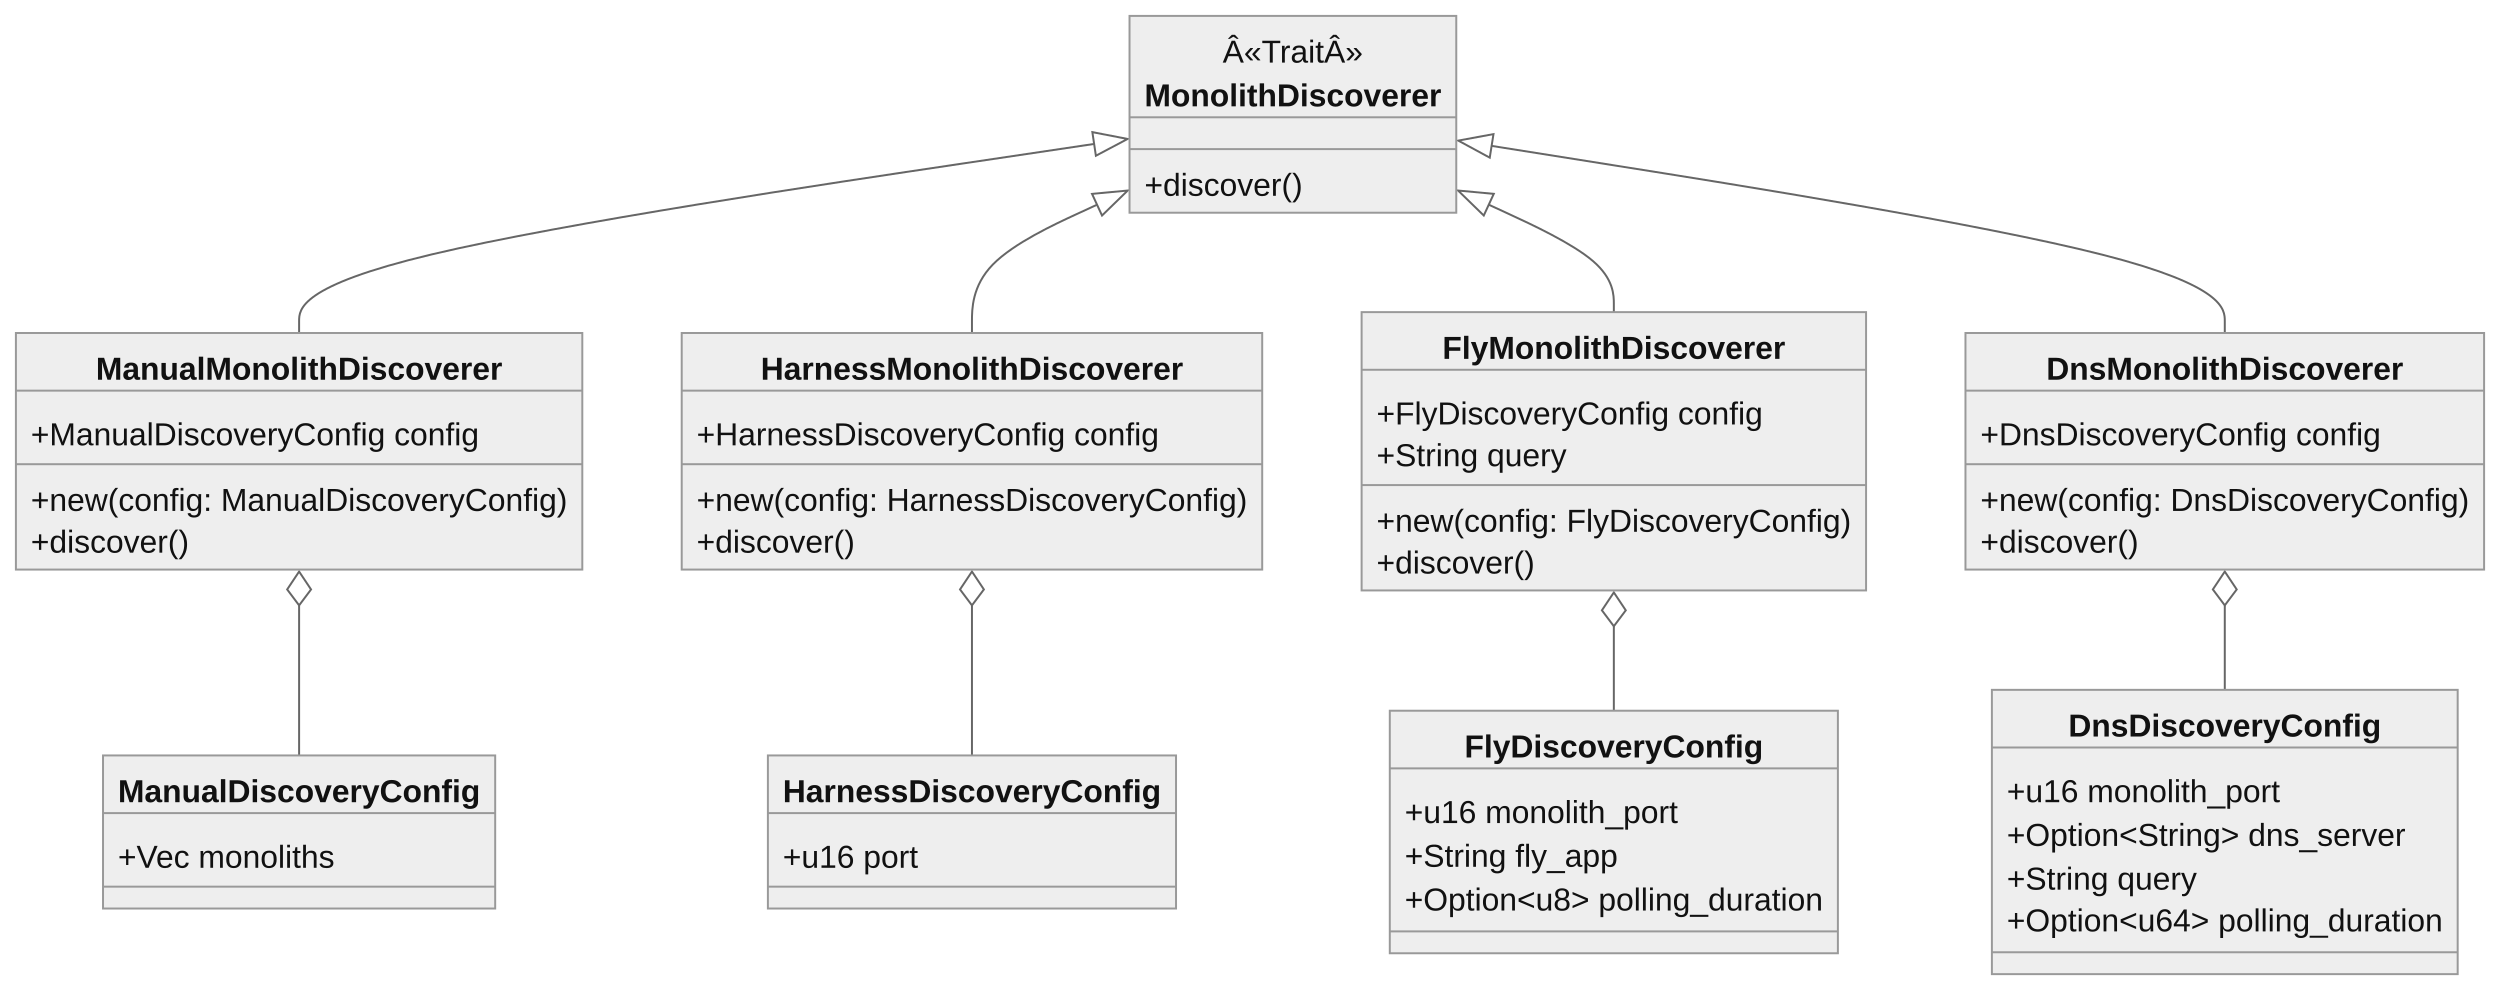
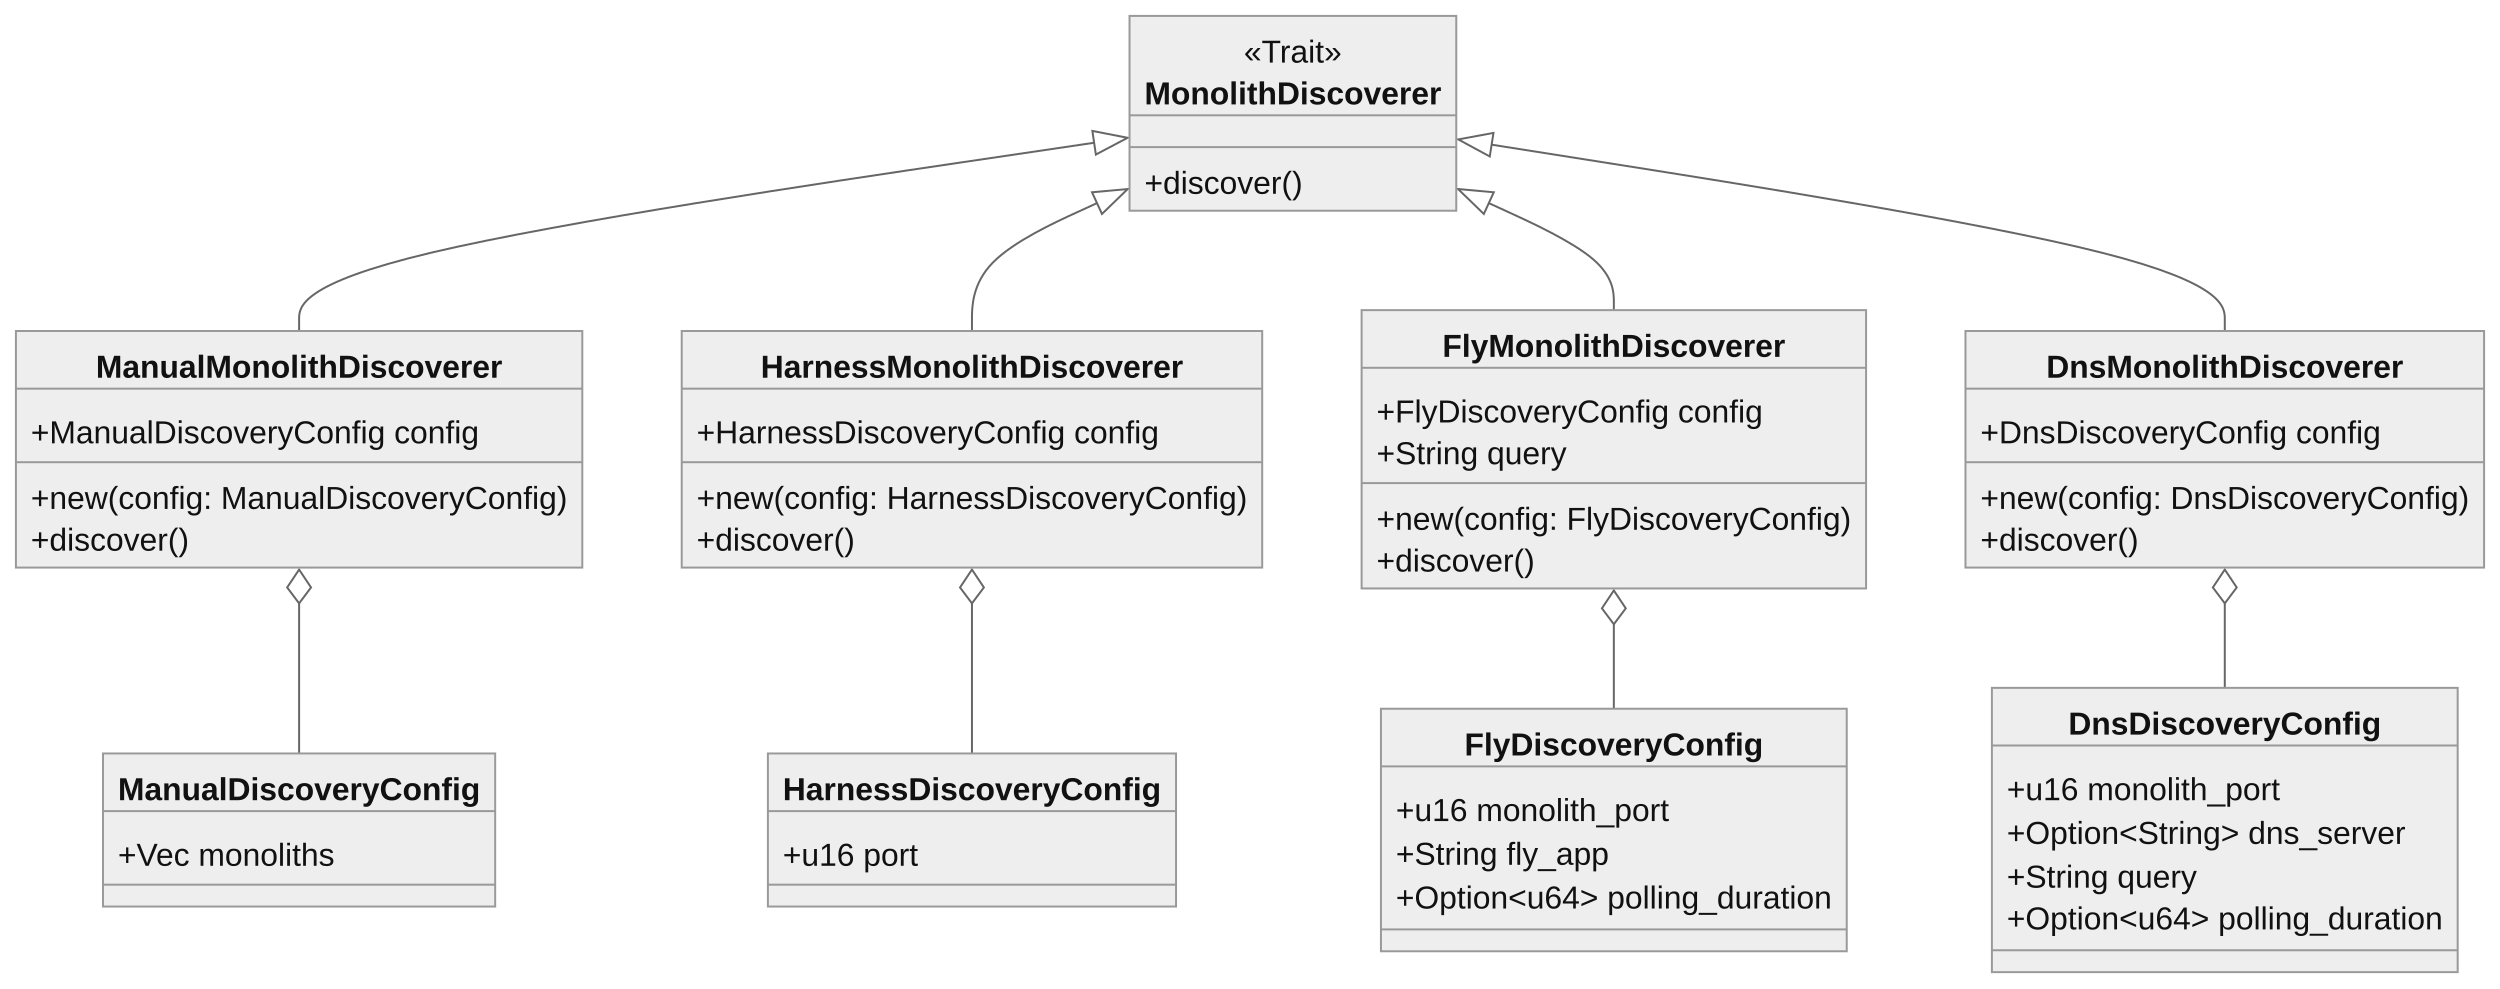
- <svg xmlns="http://www.w3.org/2000/svg" aria-roledescription="classDiagram" role="graphics-document document" viewBox="0 0 1257.531 498" style="max-width: 1257.53px; background-color: white;" width="100%" id="my-svg">
+ <svg xmlns="http://www.w3.org/2000/svg" aria-roledescription="classDiagram" role="graphics-document document" viewBox="0 0 1257.531 497" style="max-width: 1257.53px; background-color: white;" width="100%" id="my-svg">
  <style>#my-svg{font-family:"trebuchet ms",verdana,arial,sans-serif;font-size:16px;fill:#000000;}#my-svg .error-icon{fill:#552222;}#my-svg .error-text{fill:#552222;stroke:#552222;}#my-svg .edge-thickness-normal{stroke-width:2px;}#my-svg .edge-thickness-thick{stroke-width:3.5px;}#my-svg .edge-pattern-solid{stroke-dasharray:0;}#my-svg .edge-pattern-dashed{stroke-dasharray:3;}#my-svg .edge-pattern-dotted{stroke-dasharray:2;}#my-svg .marker{fill:#666;stroke:#666;}#my-svg .marker.cross{stroke:#666;}#my-svg svg{font-family:"trebuchet ms",verdana,arial,sans-serif;font-size:16px;}#my-svg g.classGroup text{fill:#999;stroke:none;font-family:"trebuchet ms",verdana,arial,sans-serif;font-size:10px;}#my-svg g.classGroup text .title{font-weight:bolder;}#my-svg .nodeLabel,#my-svg .edgeLabel{color:#111111;}#my-svg .edgeLabel .label rect{fill:#eee;}#my-svg .label text{fill:#111111;}#my-svg .edgeLabel .label span{background:#eee;}#my-svg .classTitle{font-weight:bolder;}#my-svg .node rect,#my-svg .node circle,#my-svg .node ellipse,#my-svg .node polygon,#my-svg .node path{fill:#eee;stroke:#999;stroke-width:1px;}#my-svg .divider{stroke:#999;stroke-width:1;}#my-svg g.clickable{cursor:pointer;}#my-svg g.classGroup rect{fill:#eee;stroke:#999;}#my-svg g.classGroup line{stroke:#999;stroke-width:1;}#my-svg .classLabel .box{stroke:none;stroke-width:0;fill:#eee;opacity:0.5;}#my-svg .classLabel .label{fill:#999;font-size:10px;}#my-svg .relation{stroke:#666;stroke-width:1;fill:none;}#my-svg .dashed-line{stroke-dasharray:3;}#my-svg .dotted-line{stroke-dasharray:1 2;}#my-svg #compositionStart,#my-svg .composition{fill:#666!important;stroke:#666!important;stroke-width:1;}#my-svg #compositionEnd,#my-svg .composition{fill:#666!important;stroke:#666!important;stroke-width:1;}#my-svg #dependencyStart,#my-svg .dependency{fill:#666!important;stroke:#666!important;stroke-width:1;}#my-svg #dependencyStart,#my-svg .dependency{fill:#666!important;stroke:#666!important;stroke-width:1;}#my-svg #extensionStart,#my-svg .extension{fill:transparent!important;stroke:#666!important;stroke-width:1;}#my-svg #extensionEnd,#my-svg .extension{fill:transparent!important;stroke:#666!important;stroke-width:1;}#my-svg #aggregationStart,#my-svg .aggregation{fill:transparent!important;stroke:#666!important;stroke-width:1;}#my-svg #aggregationEnd,#my-svg .aggregation{fill:transparent!important;stroke:#666!important;stroke-width:1;}#my-svg #lollipopStart,#my-svg .lollipop{fill:#eee!important;stroke:#666!important;stroke-width:1;}#my-svg #lollipopEnd,#my-svg .lollipop{fill:#eee!important;stroke:#666!important;stroke-width:1;}#my-svg .edgeTerminals{font-size:11px;}#my-svg .classTitleText{text-anchor:middle;font-size:18px;fill:#000000;}#my-svg :root{--mermaid-font-family:"trebuchet ms",verdana,arial,sans-serif;}</style>
  <g>
    <defs>
      <marker orient="auto" markerHeight="240" markerWidth="190" refY="7" refX="18" class="marker aggregation classDiagram" id="my-svg_classDiagram-aggregationStart">
        <path d="M 18,7 L9,13 L1,7 L9,1 Z" />
      </marker>
    </defs>
    <defs>
      <marker orient="auto" markerHeight="28" markerWidth="20" refY="7" refX="1" class="marker aggregation classDiagram" id="my-svg_classDiagram-aggregationEnd">
        <path d="M 18,7 L9,13 L1,7 L9,1 Z" />
      </marker>
    </defs>
    <defs>
      <marker orient="auto" markerHeight="240" markerWidth="190" refY="7" refX="18" class="marker extension classDiagram" id="my-svg_classDiagram-extensionStart">
        <path d="M 1,7 L18,13 V 1 Z" />
      </marker>
    </defs>
    <defs>
      <marker orient="auto" markerHeight="28" markerWidth="20" refY="7" refX="1" class="marker extension classDiagram" id="my-svg_classDiagram-extensionEnd">
        <path d="M 1,1 V 13 L18,7 Z" />
      </marker>
    </defs>
    <defs>
      <marker orient="auto" markerHeight="240" markerWidth="190" refY="7" refX="18" class="marker composition classDiagram" id="my-svg_classDiagram-compositionStart">
        <path d="M 18,7 L9,13 L1,7 L9,1 Z" />
      </marker>
    </defs>
    <defs>
      <marker orient="auto" markerHeight="28" markerWidth="20" refY="7" refX="1" class="marker composition classDiagram" id="my-svg_classDiagram-compositionEnd">
        <path d="M 18,7 L9,13 L1,7 L9,1 Z" />
      </marker>
    </defs>
    <defs>
      <marker orient="auto" markerHeight="240" markerWidth="190" refY="7" refX="6" class="marker dependency classDiagram" id="my-svg_classDiagram-dependencyStart">
        <path d="M 5,7 L9,13 L1,7 L9,1 Z" />
      </marker>
    </defs>
    <defs>
      <marker orient="auto" markerHeight="28" markerWidth="20" refY="7" refX="13" class="marker dependency classDiagram" id="my-svg_classDiagram-dependencyEnd">
        <path d="M 18,7 L9,13 L14,7 L9,1 Z" />
      </marker>
    </defs>
    <defs>
      <marker orient="auto" markerHeight="240" markerWidth="190" refY="7" refX="13" class="marker lollipop classDiagram" id="my-svg_classDiagram-lollipopStart">
        <circle r="6" cy="7" cx="7" fill="transparent" stroke="black" />
      </marker>
    </defs>
    <defs>
      <marker orient="auto" markerHeight="240" markerWidth="190" refY="7" refX="1" class="marker lollipop classDiagram" id="my-svg_classDiagram-lollipopEnd">
        <circle r="6" cy="7" cx="7" fill="transparent" stroke="black" />
      </marker>
    </defs>
    <g class="root">
      <g class="clusters" />
      <g class="edgePaths">
-         <path marker-end="url(#my-svg_classDiagram-extensionEnd)" style="fill:none" class="edge-pattern-solid relation" id="id1" d="M150.453,167.5L150.453,161.583C150.453,155.667,150.453,143.833,217.104,127.983C283.756,112.134,417.058,92.267,483.709,82.334L550.361,72.401" />
-         <path marker-end="url(#my-svg_classDiagram-extensionEnd)" style="fill:none" class="edge-pattern-solid relation" id="id2" d="M488.906,167.5L488.906,161.583C488.906,155.667,488.906,143.833,499.392,133.078C509.878,122.322,530.849,112.644,541.335,107.805L551.82,102.966" />
-         <path marker-end="url(#my-svg_classDiagram-extensionEnd)" style="fill:none" class="edge-pattern-solid relation" id="id3" d="M811.781,157L811.781,152.833C811.781,148.667,811.781,140.333,801.296,131.328C790.81,122.322,769.838,112.644,759.353,107.805L748.867,102.966" />
-         <path marker-end="url(#my-svg_classDiagram-extensionEnd)" style="fill:none" class="edge-pattern-solid relation" id="id4" d="M1119.094,167.5L1119.094,161.583C1119.094,155.667,1119.094,143.833,1057.628,128.148C996.163,112.462,873.231,92.924,811.766,83.155L750.3,73.386" />
-         <path marker-end="url(#my-svg_classDiagram-aggregationEnd)" style="fill:none" class="edge-pattern-solid relation" id="id5" d="M1119.094,347L1119.094,342.833C1119.094,338.667,1119.094,330.333,1119.094,323.25C1119.094,316.167,1119.094,310.333,1119.094,307.417L1119.094,304.5" />
-         <path marker-end="url(#my-svg_classDiagram-aggregationEnd)" style="fill:none" class="edge-pattern-solid relation" id="id6" d="M811.781,357.5L811.781,351.583C811.781,345.667,811.781,333.833,811.781,326.75C811.781,319.667,811.781,317.333,811.781,316.167L811.781,315" />
-         <path marker-end="url(#my-svg_classDiagram-aggregationEnd)" style="fill:none" class="edge-pattern-solid relation" id="id7" d="M150.453,380L150.453,370.333C150.453,360.667,150.453,341.333,150.453,328.75C150.453,316.167,150.453,310.333,150.453,307.417L150.453,304.5" />
-         <path marker-end="url(#my-svg_classDiagram-aggregationEnd)" style="fill:none" class="edge-pattern-solid relation" id="id8" d="M488.906,380L488.906,370.333C488.906,360.667,488.906,341.333,488.906,328.75C488.906,316.167,488.906,310.333,488.906,307.417L488.906,304.5" />
+         <path marker-end="url(#my-svg_classDiagram-extensionEnd)" style="fill:none" class="edge-pattern-solid relation" id="id1" d="M150.453,166.5L150.453,160.583C150.453,154.667,150.453,142.833,217.104,127.05C283.755,111.267,417.056,91.534,483.707,81.668L550.358,71.801" />
+         <path marker-end="url(#my-svg_classDiagram-extensionEnd)" style="fill:none" class="edge-pattern-solid relation" id="id2" d="M488.906,166.5L488.906,160.583C488.906,154.667,488.906,142.833,499.389,132.112C509.871,121.39,530.836,111.78,541.319,106.975L551.801,102.17" />
+         <path marker-end="url(#my-svg_classDiagram-extensionEnd)" style="fill:none" class="edge-pattern-solid relation" id="id3" d="M811.781,156L811.781,151.833C811.781,147.667,811.781,139.333,801.299,130.362C790.816,121.39,769.851,111.78,759.369,106.975L748.886,102.17" />
+         <path marker-end="url(#my-svg_classDiagram-extensionEnd)" style="fill:none" class="edge-pattern-solid relation" id="id4" d="M1119.094,166.5L1119.094,160.583C1119.094,154.667,1119.094,142.833,1057.629,127.213C996.164,111.593,873.233,92.187,811.768,82.484L750.303,72.78" />
+         <path marker-end="url(#my-svg_classDiagram-aggregationEnd)" style="fill:none" class="edge-pattern-solid relation" id="id5" d="M1119.094,346L1119.094,341.833C1119.094,337.667,1119.094,329.333,1119.094,322.25C1119.094,315.167,1119.094,309.333,1119.094,306.417L1119.094,303.5" />
+         <path marker-end="url(#my-svg_classDiagram-aggregationEnd)" style="fill:none" class="edge-pattern-solid relation" id="id6" d="M811.781,356.5L811.781,350.583C811.781,344.667,811.781,332.833,811.781,325.75C811.781,318.667,811.781,316.333,811.781,315.167L811.781,314" />
+         <path marker-end="url(#my-svg_classDiagram-aggregationEnd)" style="fill:none" class="edge-pattern-solid relation" id="id7" d="M150.453,379L150.453,369.333C150.453,359.667,150.453,340.333,150.453,327.75C150.453,315.167,150.453,309.333,150.453,306.417L150.453,303.5" />
+         <path marker-end="url(#my-svg_classDiagram-aggregationEnd)" style="fill:none" class="edge-pattern-solid relation" id="id8" d="M488.906,379L488.906,369.333C488.906,359.667,488.906,340.333,488.906,327.75C488.906,315.167,488.906,309.333,488.906,306.417L488.906,303.5" />
      </g>
      <g class="edgeLabels">
        <g class="edgeLabel">
          <g transform="translate(0, 0)" class="label">
            <rect height="0" width="0" ry="0" rx="0" />
            <text style="">
              <tspan class="row" x="0" dy="1em" xml:space="preserve" />
            </text>
          </g>
        </g>
        <g class="edgeLabel">
          <g transform="translate(0, 0)" class="label">
            <rect height="0" width="0" ry="0" rx="0" />
            <text style="">
              <tspan class="row" x="0" dy="1em" xml:space="preserve" />
            </text>
          </g>
        </g>
        <g class="edgeLabel">
          <g transform="translate(0, 0)" class="label">
            <rect height="0" width="0" ry="0" rx="0" />
            <text style="">
              <tspan class="row" x="0" dy="1em" xml:space="preserve" />
            </text>
          </g>
        </g>
        <g class="edgeLabel">
          <g transform="translate(0, 0)" class="label">
            <rect height="0" width="0" ry="0" rx="0" />
            <text style="">
              <tspan class="row" x="0" dy="1em" xml:space="preserve" />
            </text>
          </g>
        </g>
        <g class="edgeLabel">
          <g transform="translate(0, 0)" class="label">
            <rect height="0" width="0" ry="0" rx="0" />
            <text style="">
              <tspan class="row" x="0" dy="1em" xml:space="preserve" />
            </text>
          </g>
        </g>
        <g class="edgeLabel">
          <g transform="translate(0, 0)" class="label">
            <rect height="0" width="0" ry="0" rx="0" />
            <text style="">
              <tspan class="row" x="0" dy="1em" xml:space="preserve" />
            </text>
          </g>
        </g>
        <g class="edgeLabel">
          <g transform="translate(0, 0)" class="label">
            <rect height="0" width="0" ry="0" rx="0" />
            <text style="">
              <tspan class="row" x="0" dy="1em" xml:space="preserve" />
            </text>
          </g>
        </g>
        <g class="edgeLabel">
          <g transform="translate(0, 0)" class="label">
            <rect height="0" width="0" ry="0" rx="0" />
            <text style="">
              <tspan class="row" x="0" dy="1em" xml:space="preserve" />
            </text>
          </g>
        </g>
      </g>
      <g class="nodes">
-         <g transform="translate(650.3438, 57.5)" id="classId-MonolithDiscoverer-0" class="node default">
-           <rect height="99" width="164.359" y="-49.5" x="-82.18" class="outer title-state" />
-           <line y2="1.5" y1="1.5" x2="82.18" x1="-82.18" class="divider" />
-           <line y2="17.5" y1="17.5" x2="82.18" x1="-82.18" class="divider" />
-           <g class="label">
-             <text transform="translate( -35.32422, -42)" style="">
-               <tspan class="title-row" x="0" dy="1em" xml:space="preserve">Â«TraitÂ»</tspan>
-             </text>
-             <text transform="translate( -74.67969, -20)" class="classTitle" style="">
+         <g transform="translate(650.3438, 57)" id="classId-MonolithDiscoverer-0" class="node default">
+           <rect height="98" width="164.359" y="-49" x="-82.18" class="outer title-state" />
+           <line y2="1" y1="1" x2="82.18" x1="-82.18" class="divider" />
+           <line y2="17" y1="17" x2="82.18" x1="-82.18" class="divider" />
+           <g class="label">
+             <text transform="translate( -24.65234, -41.5)" style="">
+               <tspan class="title-row" x="0" dy="1em" xml:space="preserve">«Trait»</tspan>
+             </text>
+             <text transform="translate( -74.67969, -20.5)" class="classTitle" style="">
              <tspan class="title-row" x="0" dy="1em" xml:space="preserve">MonolithDiscoverer</tspan>
            </text>
-             <text transform="translate( -74.67969, 25)" style="">
-               <tspan class="title-row" x="0" dy="1em" xml:space="preserve">+discover()</tspan>
-             </text>
-           </g>
-         </g>
-         <g transform="translate(150.4531, 227)" id="classId-ManualMonolithDiscoverer-1" class="node default">
+             <text transform="translate( -74.67969, 24.5)" style="">
+               <tspan class="title-row" x="0" dy="1em" xml:space="preserve">+discover()</tspan>
+             </text>
+           </g>
+         </g>
+         <g transform="translate(150.4531, 226)" id="classId-ManualMonolithDiscoverer-1" class="node default">
          <rect height="119" width="284.906" y="-59.5" x="-142.453" class="outer title-state" />
          <line y2="-30.5" y1="-30.5" x2="142.453" x1="-142.453" class="divider" />
          <line y2="6.5" y1="6.5" x2="142.453" x1="-142.453" class="divider" />
          <g class="label">
            <text style="">
              <tspan class="title-row" x="0" dy="1em" xml:space="preserve" />
            </text>
            <text transform="translate( -102.2422, -52)" class="classTitle" style="">
              <tspan class="title-row" x="0" dy="1em" xml:space="preserve">ManualMonolithDiscoverer</tspan>
            </text>
            <text transform="translate( -134.9531, -19)" style="">
              <tspan class="title-row" x="0" dy="1em" xml:space="preserve">+ManualDiscoveryConfig config</tspan>
            </text>
            <text transform="translate( -134.9531, 14)" style="">
              <tspan class="title-row" x="0" dy="1em" xml:space="preserve">+new(config: ManualDiscoveryConfig)</tspan>
            </text>
            <text transform="translate( -134.9531, 35)" style="">
              <tspan class="title-row" x="0" dy="1em" xml:space="preserve">+discover()</tspan>
            </text>
          </g>
        </g>
-         <g transform="translate(488.9062, 227)" id="classId-HarnessMonolithDiscoverer-2" class="node default">
+         <g transform="translate(488.9062, 226)" id="classId-HarnessMonolithDiscoverer-2" class="node default">
          <rect height="119" width="292" y="-59.5" x="-146" class="outer title-state" />
          <line y2="-30.5" y1="-30.5" x2="146" x1="-146" class="divider" />
          <line y2="6.5" y1="6.5" x2="146" x1="-146" class="divider" />
          <g class="label">
            <text style="">
              <tspan class="title-row" x="0" dy="1em" xml:space="preserve" />
            </text>
            <text transform="translate( -106.2578, -52)" class="classTitle" style="">
              <tspan class="title-row" x="0" dy="1em" xml:space="preserve">HarnessMonolithDiscoverer</tspan>
            </text>
            <text transform="translate( -138.5, -19)" style="">
              <tspan class="title-row" x="0" dy="1em" xml:space="preserve">+HarnessDiscoveryConfig config</tspan>
            </text>
            <text transform="translate( -138.5, 14)" style="">
              <tspan class="title-row" x="0" dy="1em" xml:space="preserve">+new(config: HarnessDiscoveryConfig)</tspan>
            </text>
            <text transform="translate( -138.5, 35)" style="">
              <tspan class="title-row" x="0" dy="1em" xml:space="preserve">+discover()</tspan>
            </text>
          </g>
        </g>
-         <g transform="translate(811.7812, 227)" id="classId-FlyMonolithDiscoverer-3" class="node default">
+         <g transform="translate(811.7812, 226)" id="classId-FlyMonolithDiscoverer-3" class="node default">
          <rect height="140" width="253.75" y="-70" x="-126.875" class="outer title-state" />
          <line y2="-41" y1="-41" x2="126.875" x1="-126.875" class="divider" />
          <line y2="17" y1="17" x2="126.875" x1="-126.875" class="divider" />
          <g class="label">
            <text style="">
              <tspan class="title-row" x="0" dy="1em" xml:space="preserve" />
            </text>
            <text transform="translate( -86.24219, -62.5)" class="classTitle" style="">
              <tspan class="title-row" x="0" dy="1em" xml:space="preserve">FlyMonolithDiscoverer</tspan>
            </text>
            <text transform="translate( -119.375, -29.5)" style="">
              <tspan class="title-row" x="0" dy="1em" xml:space="preserve">+FlyDiscoveryConfig config</tspan>
            </text>
            <text transform="translate( -119.375, -8.5)" style="">
              <tspan class="title-row" x="0" dy="1em" xml:space="preserve">+String query</tspan>
            </text>
            <text transform="translate( -119.375, 24.5)" style="">
              <tspan class="title-row" x="0" dy="1em" xml:space="preserve">+new(config: FlyDiscoveryConfig)</tspan>
            </text>
            <text transform="translate( -119.375, 45.5)" style="">
              <tspan class="title-row" x="0" dy="1em" xml:space="preserve">+discover()</tspan>
            </text>
          </g>
        </g>
-         <g transform="translate(1119.094, 227)" id="classId-DnsMonolithDiscoverer-4" class="node default">
+         <g transform="translate(1119.094, 226)" id="classId-DnsMonolithDiscoverer-4" class="node default">
          <rect height="119" width="260.875" y="-59.5" x="-130.438" class="outer title-state" />
          <line y2="-30.5" y1="-30.5" x2="130.438" x1="-130.438" class="divider" />
          <line y2="6.5" y1="6.5" x2="130.438" x1="-130.438" class="divider" />
          <g class="label">
            <text style="">
              <tspan class="title-row" x="0" dy="1em" xml:space="preserve" />
            </text>
            <text transform="translate( -89.79688, -52)" class="classTitle" style="">
              <tspan class="title-row" x="0" dy="1em" xml:space="preserve">DnsMonolithDiscoverer</tspan>
            </text>
            <text transform="translate( -122.9375, -19)" style="">
              <tspan class="title-row" x="0" dy="1em" xml:space="preserve">+DnsDiscoveryConfig config</tspan>
            </text>
            <text transform="translate( -122.9375, 14)" style="">
              <tspan class="title-row" x="0" dy="1em" xml:space="preserve">+new(config: DnsDiscoveryConfig)</tspan>
            </text>
            <text transform="translate( -122.9375, 35)" style="">
              <tspan class="title-row" x="0" dy="1em" xml:space="preserve">+discover()</tspan>
            </text>
          </g>
        </g>
-         <g transform="translate(1119.094, 418.5)" id="classId-DnsDiscoveryConfig-5" class="node default">
+         <g transform="translate(1119.094, 417.5)" id="classId-DnsDiscoveryConfig-5" class="node default">
          <rect height="143" width="234.297" y="-71.5" x="-117.148" class="outer title-state" />
          <line y2="-42.5" y1="-42.5" x2="117.148" x1="-117.148" class="divider" />
          <line y2="60.5" y1="60.5" x2="117.148" x1="-117.148" class="divider" />
          <g class="label">
            <text style="">
              <tspan class="title-row" x="0" dy="1em" xml:space="preserve" />
            </text>
            <text transform="translate( -78.6875, -64)" class="classTitle" style="">
              <tspan class="title-row" x="0" dy="1em" xml:space="preserve">DnsDiscoveryConfig</tspan>
            </text>
            <text transform="translate( -109.6484, -31)" style="">
              <tspan class="title-row" x="0" dy="1em" xml:space="preserve">+u16 monolith_port</tspan>
            </text>
            <text transform="translate( -109.6484, -9)" style="">
              <tspan class="title-row" x="0" dy="1em" xml:space="preserve">+Option&lt;String&gt; dns_server</tspan>
            </text>
            <text transform="translate( -109.6484, 13)" style="">
              <tspan class="title-row" x="0" dy="1em" xml:space="preserve">+String query</tspan>
            </text>
            <text transform="translate( -109.6484, 34)" style="">
              <tspan class="title-row" x="0" dy="1em" xml:space="preserve">+Option&lt;u64&gt; polling_duration</tspan>
            </text>
          </g>
        </g>
-         <g transform="translate(811.7812, 418.5)" id="classId-FlyDiscoveryConfig-6" class="node default">
-           <rect height="122" width="225.391" y="-61" x="-112.695" class="outer title-state" />
-           <line y2="-32" y1="-32" x2="112.695" x1="-112.695" class="divider" />
-           <line y2="50" y1="50" x2="112.695" x1="-112.695" class="divider" />
+         <g transform="translate(811.7812, 417.5)" id="classId-FlyDiscoveryConfig-6" class="node default">
+           <rect height="122" width="234.297" y="-61" x="-117.148" class="outer title-state" />
+           <line y2="-32" y1="-32" x2="117.148" x1="-117.148" class="divider" />
+           <line y2="50" y1="50" x2="117.148" x1="-117.148" class="divider" />
          <g class="label">
            <text style="">
              <tspan class="title-row" x="0" dy="1em" xml:space="preserve" />
            </text>
            <text transform="translate( -75.13281, -53.5)" class="classTitle" style="">
              <tspan class="title-row" x="0" dy="1em" xml:space="preserve">FlyDiscoveryConfig</tspan>
            </text>
-             <text transform="translate( -105.1953, -20.5)" style="">
+             <text transform="translate( -109.6484, -20.5)" style="">
              <tspan class="title-row" x="0" dy="1em" xml:space="preserve">+u16 monolith_port</tspan>
            </text>
-             <text transform="translate( -105.1953, 1.5)" style="">
+             <text transform="translate( -109.6484, 1.5)" style="">
              <tspan class="title-row" x="0" dy="1em" xml:space="preserve">+String fly_app</tspan>
            </text>
-             <text transform="translate( -105.1953, 23.5)" style="">
-               <tspan class="title-row" x="0" dy="1em" xml:space="preserve">+Option&lt;u8&gt; polling_duration</tspan>
-             </text>
-           </g>
-         </g>
-         <g transform="translate(150.4531, 418.5)" id="classId-ManualDiscoveryConfig-7" class="node default">
+             <text transform="translate( -109.6484, 23.5)" style="">
+               <tspan class="title-row" x="0" dy="1em" xml:space="preserve">+Option&lt;u64&gt; polling_duration</tspan>
+             </text>
+           </g>
+         </g>
+         <g transform="translate(150.4531, 417.5)" id="classId-ManualDiscoveryConfig-7" class="node default">
          <rect height="77" width="197.266" y="-38.5" x="-98.633" class="outer title-state" />
          <line y2="-9.5" y1="-9.5" x2="98.633" x1="-98.633" class="divider" />
          <line y2="27.5" y1="27.5" x2="98.633" x1="-98.633" class="divider" />
          <g class="label">
            <text style="">
              <tspan class="title-row" x="0" dy="1em" xml:space="preserve" />
            </text>
            <text transform="translate( -91.13281, -31)" class="classTitle" style="">
              <tspan class="title-row" x="0" dy="1em" xml:space="preserve">ManualDiscoveryConfig</tspan>
            </text>
            <text transform="translate( -91.13281, 2)" style="">
              <tspan class="title-row" x="0" dy="1em" xml:space="preserve">+Vec monoliths</tspan>
            </text>
          </g>
        </g>
-         <g transform="translate(488.9062, 418.5)" id="classId-HarnessDiscoveryConfig-8" class="node default">
+         <g transform="translate(488.9062, 417.5)" id="classId-HarnessDiscoveryConfig-8" class="node default">
          <rect height="77" width="205.297" y="-38.5" x="-102.648" class="outer title-state" />
          <line y2="-9.5" y1="-9.5" x2="102.648" x1="-102.648" class="divider" />
          <line y2="27.5" y1="27.5" x2="102.648" x1="-102.648" class="divider" />
          <g class="label">
            <text style="">
              <tspan class="title-row" x="0" dy="1em" xml:space="preserve" />
            </text>
            <text transform="translate( -95.14844, -31)" class="classTitle" style="">
              <tspan class="title-row" x="0" dy="1em" xml:space="preserve">HarnessDiscoveryConfig</tspan>
            </text>
            <text transform="translate( -95.14844, 2)" style="">
              <tspan class="title-row" x="0" dy="1em" xml:space="preserve">+u16 port</tspan>
            </text>
          </g>
        </g>
      </g>
    </g>
  </g>
</svg>
